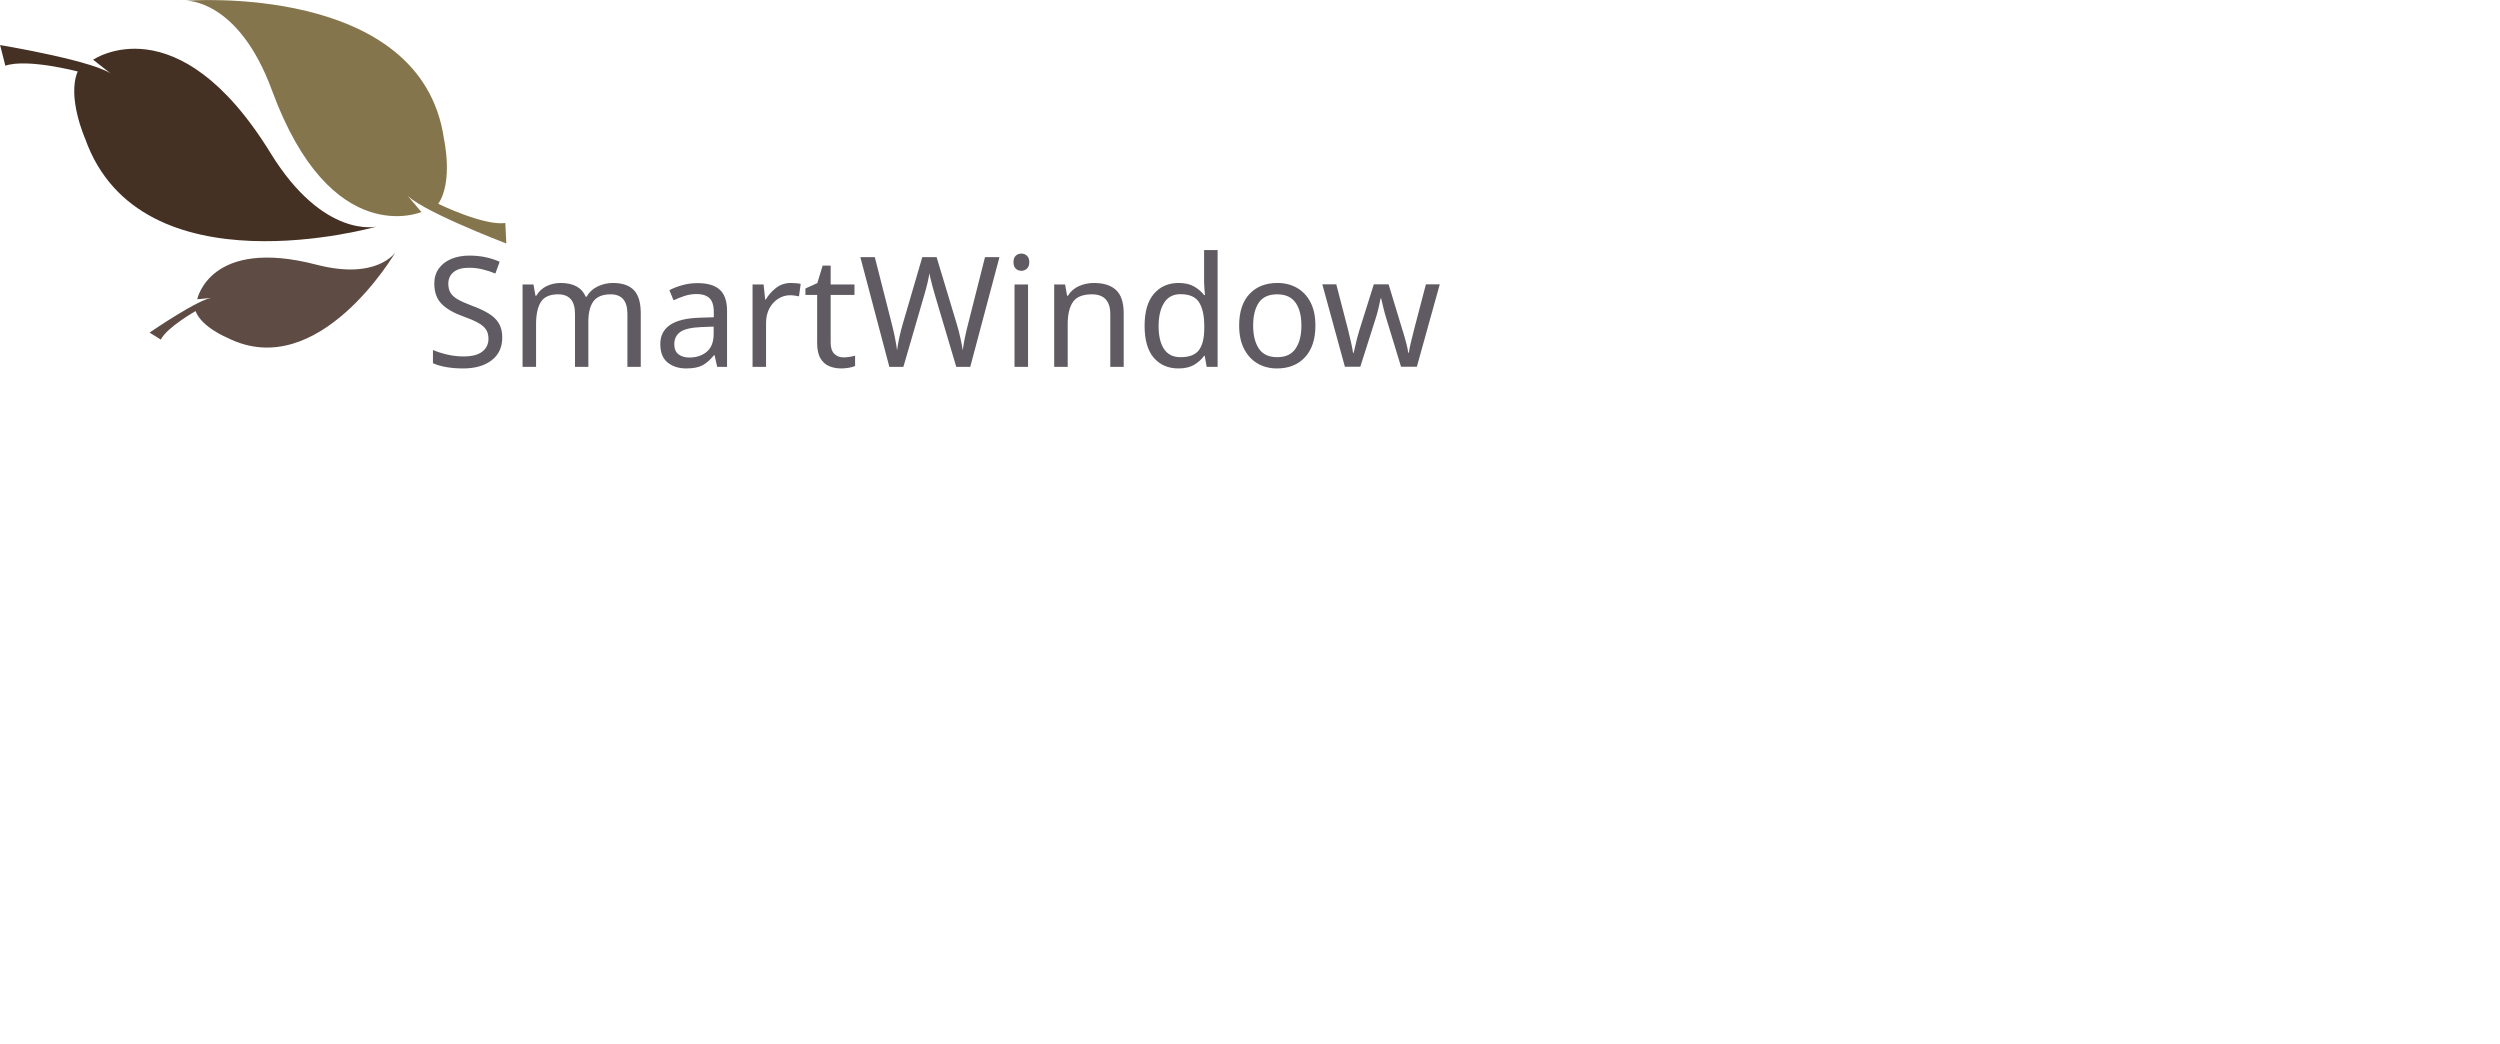
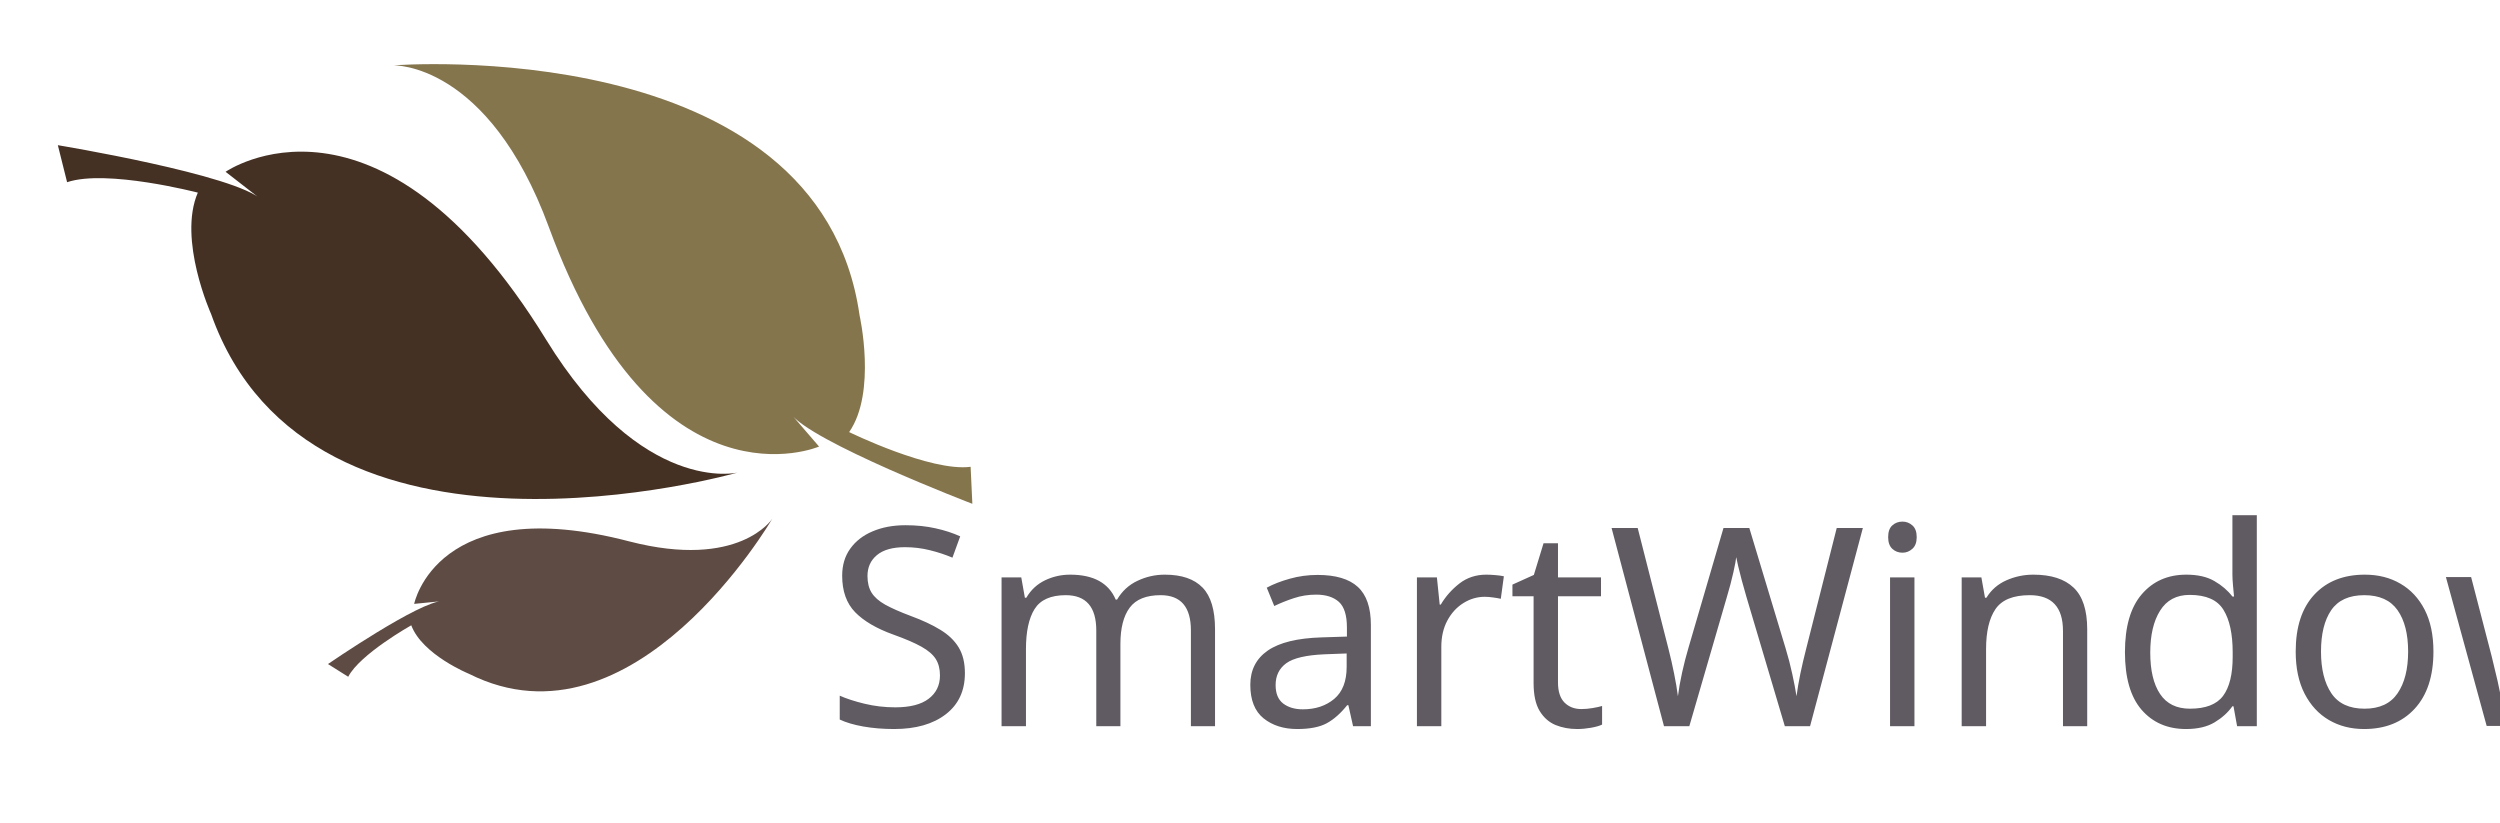
- <svg xmlns="http://www.w3.org/2000/svg" id="Layer_1" data-name="Layer 1" viewBox="0 0 780.54 325.87">
-   <defs>
-     <style>.cls-1{fill:#85754d;}.cls-2{fill:#453124;}.cls-3{fill:#5e4b44;}.cls-4{font-size:48px;fill:#605b62;font-family:BodoniSvtyTwoSCITCTT-Book, "Bodoni 72 Smallcaps";}</style>
-   </defs>
-   <path class="cls-1" d="M265.13,333.81s-28.27,12.22-46.7-37.94c-10.51-28.6-26.85-28-26.85-28s73.55-5.84,80.55,43.19c0,0,2.95,13.29-1.8,20.21,0,0,14.14,6.91,20.95,6l.31,6.4S263.42,332.91,260.12,328l5,5.87Z" transform="translate(-133.51 -267.64)" />
-   <path class="cls-2" d="M162.52,286.33s26.3-18.28,55.43,29.05c16.6,27,33.15,23,33.15,23s-73.78,21.11-91-27.43c0,0-5.75-12.94-2.33-21,0,0-15.84-4.14-22.59-1.79l-1.64-6.45s30.93,5.13,35.32,9.5l-6.31-4.95Z" transform="translate(-133.51 -267.64)" />
-   <path class="cls-3" d="M195.09,361.07s3.91-19.45,37.23-10.79c19,4.94,24.69-3.93,24.69-3.93s-23.91,41.08-52.44,26.79c0,0-8.12-3.32-10-8.37,0,0-8.85,5-10.86,8.89l-3.5-2.18s16-11,19.86-10.91l-4.94.5Z" transform="translate(-133.51 -267.64)" />
-   <text class="cls-4" transform="translate(132.72 114.55)">SmartWindow</text>
+ <svg xmlns="http://www.w3.org/2000/svg" version="1.1" x="0px" y="0px" viewBox="0 0 432.2 142.2" style="enable-background:new 0 0 432.2 142.2;" xml:space="preserve">
+   <style type="text/css">
+ 	.st0{fill:#85754D;}
+ 	.st1{fill:#453124;}
+ 	.st2{fill:#5E4B44;}
+ 	.st3{fill:#605B62;}
+ 	.st4{font-family:'BodoniSvtyTwoSCITCTT-Book';}
+ 	.st5{font-size:48px;}
+ 	.st6{display:none;fill:#605B62;}
+ 	.st7{display:none;}
+ 	.st8{display:inline;fill:#605B62;}
+ </style>
+   <g id="Layer_1">
+     <path class="st0" d="M141.6,77.2c0,0-28.3,12.2-46.7-37.9c-10.5-28.6-26.9-28-26.9-28s73.6-5.8,80.6,43.2c0,0,3,13.3-1.8,20.2   c0,0,14.1,6.9,21,6l0.3,6.4c0,0-28.2-10.8-31.5-15.7L141.6,77.2L141.6,77.2z" />
+     <path class="st1" d="M39,29.7c0,0,26.3-18.3,55.4,29c16.6,27,33.1,23,33.1,23s-73.8,21.1-91-27.4c0,0-5.8-12.9-2.3-21   c0,0-15.8-4.1-22.6-1.8L10,25.1c0,0,30.9,5.1,35.3,9.5L39,29.7L39,29.7z" />
+     <path class="st2" d="M71.6,104.4c0,0,3.9-19.5,37.2-10.8c19,4.9,24.7-3.9,24.7-3.9s-23.9,41.1-52.4,26.8c0,0-8.1-3.3-10-8.4   c0,0-8.9,5-10.9,8.9l-3.5-2.2c0,0,16-11,19.9-10.9L71.6,104.4L71.6,104.4z" />
+     <text transform="matrix(1 0 0 1 142.72 125.55)" class="st3 st4 st5">SmartWindow</text>
+     <rect y="4.1" class="st6" width="428.4" height="135.3" />
+   </g>
+   <g id="Layer_2" class="st7">
+     <rect class="st8" width="428.4" height="150.9" />
+   </g>
</svg>
